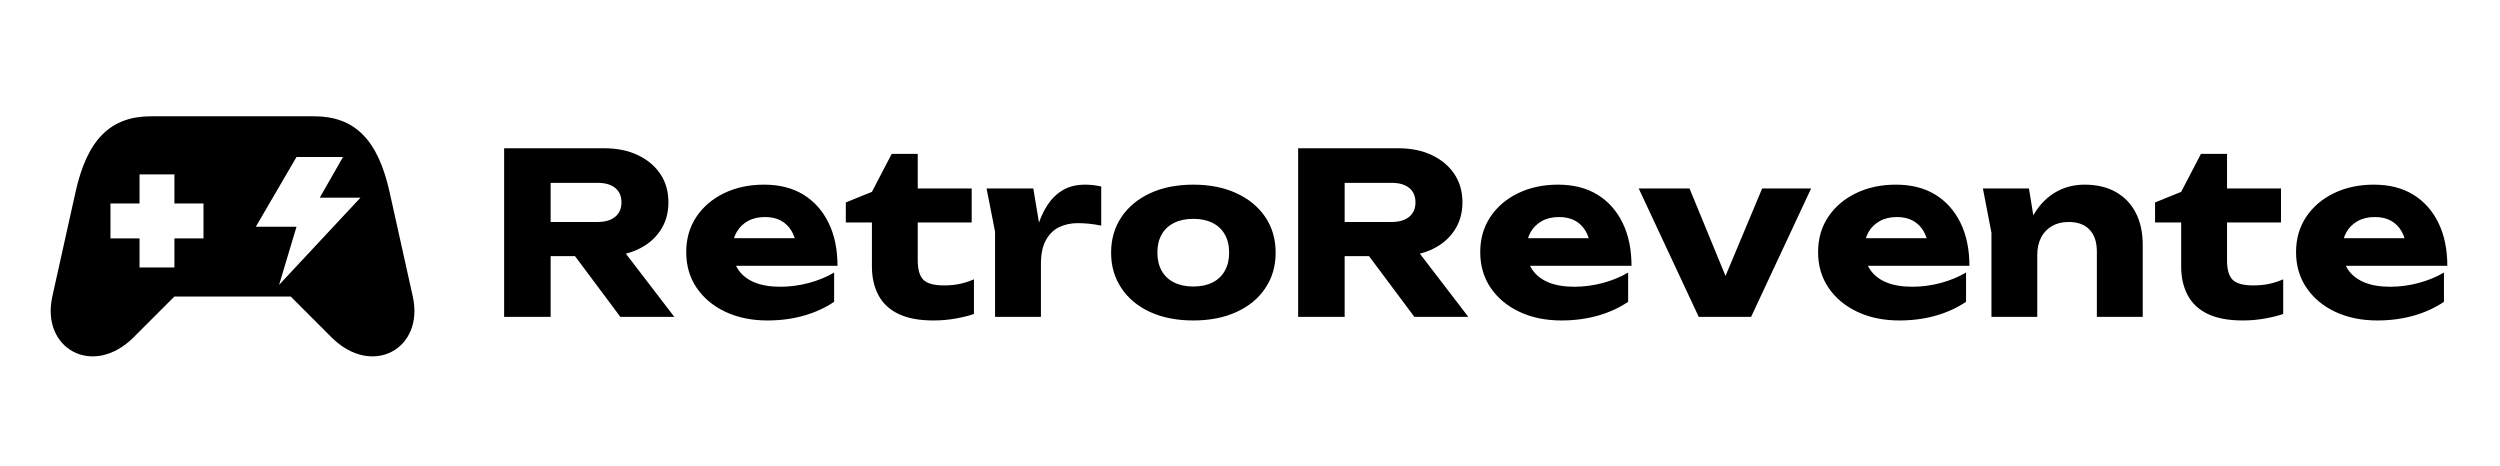
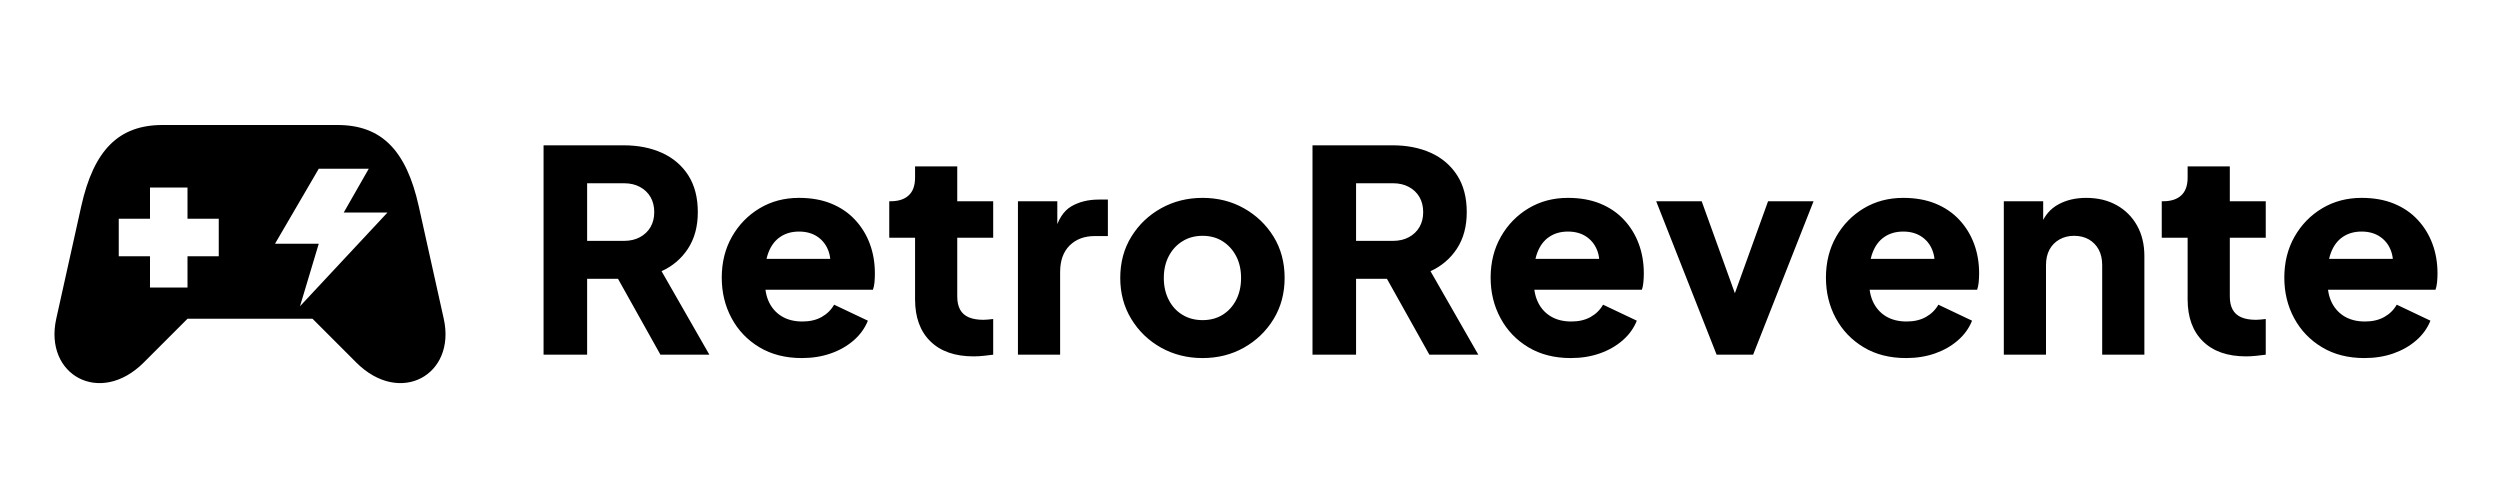
- <svg xmlns="http://www.w3.org/2000/svg" width="430" height="80" viewBox="0 0 430 80">
+ <svg xmlns="http://www.w3.org/2000/svg" width="400" height="80" viewBox="0 0 400 80">
  <path fill="#000000" fill-rule="evenodd" d="M 26 20 L 54 20 C 61 20 65 24 67 33 L 71 51 C 73 60 64 65 57 58 L 50 51 L 30 51 L 23 58 C 16 65 7 60 9 51 L 13 33 C 15 24 19 20 26 20 Z M 24 30 L 30 30 L 30 35 L 35 35 L 35 41 L 30 41 L 30 46 L 24 46 L 24 41 L 19 41 L 19 35 L 24 35 Z M 51 27 L 59 27 L 55 34 L 62 34 L 48 49 L 51 39 L 44 39 Z" />
-   <path fill="#000000" d="M92.24 38.18H102.79Q104.73 38.18 105.81 37.29Q106.89 36.4 106.89 34.82Q106.89 33.19 105.81 32.32Q104.73 31.45 102.79 31.45H91.11L94.71 27.63V54.5H86.71V25.5H103.91Q107.24 25.5 109.71 26.68Q112.19 27.86 113.58 29.93Q114.97 32 114.97 34.82Q114.97 37.56 113.58 39.65Q112.19 41.74 109.71 42.9Q107.24 44.06 103.91 44.06H92.24ZM96.57 40.93H105.58L115.98 54.5H106.7ZM131.99 55.12Q127.96 55.12 124.81 53.65Q121.66 52.18 119.84 49.53Q118.03 46.88 118.03 43.36Q118.03 39.92 119.77 37.31Q121.51 34.7 124.54 33.23Q127.58 31.76 131.41 31.76Q135.39 31.76 138.19 33.48Q140.99 35.21 142.52 38.34Q144.05 41.47 144.05 45.72H124.41V40.97H139.6L137.01 42.63Q136.86 40.93 136.16 39.75Q135.47 38.57 134.32 37.95Q133.18 37.33 131.6 37.33Q129.86 37.33 128.62 38.03Q127.38 38.72 126.69 39.94Q125.99 41.16 125.99 42.78Q125.99 44.87 126.94 46.32Q127.89 47.77 129.72 48.55Q131.56 49.32 134.23 49.32Q136.66 49.32 139.08 48.68Q141.5 48.04 143.47 46.88V51.91Q141.19 53.46 138.27 54.29Q135.35 55.12 131.99 55.12ZM145.48 38.26V34.82L149.97 33L153.37 26.47H157.85V32.42H167.13V38.26H157.85V44.76Q157.85 47.15 158.82 48.12Q159.79 49.09 162.34 49.09Q163.96 49.09 165.22 48.8Q166.48 48.51 167.52 48.04V54Q166.36 54.42 164.47 54.77Q162.57 55.12 160.56 55.12Q156.89 55.12 154.55 54Q152.21 52.88 151.09 50.77Q149.97 48.66 149.97 45.84V38.26ZM169.69 32.42H177.73L179.04 40.31V54.5H171.15V39.85ZM189.41 32.07V38.8Q188.25 38.57 187.22 38.47Q186.2 38.38 185.35 38.38Q183.64 38.38 182.21 39.05Q180.78 39.73 179.91 41.28Q179.04 42.82 179.04 45.41L177.53 43.56Q177.84 41.16 178.46 39.05Q179.08 36.95 180.14 35.3Q181.21 33.66 182.79 32.71Q184.38 31.76 186.66 31.76Q187.32 31.76 188.01 31.84Q188.71 31.92 189.41 32.07ZM205.26 55.12Q201.01 55.12 197.83 53.67Q194.66 52.22 192.89 49.57Q191.11 46.92 191.11 43.48Q191.11 39.96 192.89 37.33Q194.66 34.7 197.83 33.23Q201.01 31.76 205.26 31.76Q209.47 31.76 212.66 33.23Q215.85 34.7 217.63 37.33Q219.41 39.96 219.41 43.48Q219.41 46.92 217.63 49.57Q215.85 52.22 212.66 53.67Q209.47 55.12 205.26 55.12ZM205.26 49.28Q207.19 49.28 208.56 48.58Q209.94 47.89 210.67 46.57Q211.41 45.26 211.41 43.48Q211.41 41.62 210.67 40.33Q209.94 39.03 208.56 38.34Q207.19 37.64 205.26 37.64Q203.33 37.64 201.93 38.34Q200.54 39.03 199.81 40.33Q199.07 41.62 199.07 43.44Q199.07 45.26 199.81 46.57Q200.54 47.89 201.93 48.58Q203.33 49.28 205.26 49.28ZM228.81 38.18H239.36Q241.3 38.18 242.38 37.29Q243.46 36.4 243.46 34.82Q243.46 33.19 242.38 32.32Q241.3 31.45 239.36 31.45H227.69L231.28 27.63V54.5H223.28V25.5H240.48Q243.81 25.5 246.28 26.68Q248.76 27.86 250.15 29.93Q251.54 32 251.54 34.82Q251.54 37.56 250.15 39.65Q248.76 41.74 246.28 42.9Q243.81 44.06 240.48 44.06H228.81ZM233.14 40.93H242.15L252.55 54.5H243.27ZM268.56 55.12Q264.53 55.12 261.38 53.65Q258.23 52.18 256.41 49.53Q254.6 46.88 254.6 43.36Q254.6 39.92 256.34 37.31Q258.08 34.7 261.11 33.23Q264.15 31.76 267.98 31.76Q271.96 31.76 274.76 33.48Q277.57 35.21 279.09 38.34Q280.62 41.47 280.62 45.72H260.98V40.97H276.17L273.58 42.63Q273.43 40.93 272.73 39.75Q272.04 38.57 270.9 37.95Q269.75 37.33 268.17 37.33Q266.43 37.33 265.19 38.03Q263.95 38.72 263.26 39.94Q262.56 41.16 262.56 42.78Q262.56 44.87 263.51 46.32Q264.46 47.77 266.29 48.55Q268.13 49.32 270.8 49.32Q273.23 49.32 275.65 48.68Q278.07 48.04 280.04 46.88V51.91Q277.76 53.46 274.84 54.29Q271.92 55.12 268.56 55.12ZM298.14 50.75 295.43 50.71 303.09 32.42H311.51L301.19 54.5H292.18L281.86 32.42H290.6ZM326.67 55.12Q322.65 55.12 319.5 53.65Q316.35 52.18 314.53 49.53Q312.71 46.88 312.71 43.36Q312.71 39.92 314.45 37.31Q316.19 34.7 319.23 33.23Q322.26 31.76 326.09 31.76Q330.07 31.76 332.88 33.48Q335.68 35.21 337.21 38.34Q338.74 41.47 338.74 45.72H319.09V40.97H334.29L331.7 42.63Q331.54 40.93 330.85 39.75Q330.15 38.57 329.01 37.95Q327.87 37.33 326.29 37.33Q324.55 37.33 323.31 38.03Q322.07 38.72 321.37 39.94Q320.68 41.16 320.68 42.78Q320.68 44.87 321.63 46.32Q322.57 47.77 324.41 48.55Q326.25 49.32 328.91 49.32Q331.35 49.32 333.77 48.68Q336.18 48.04 338.16 46.88V51.91Q335.87 53.46 332.96 54.29Q330.04 55.12 326.67 55.12ZM341.06 32.42H348.98L350.41 41.24V54.5H342.53V40.04ZM358.53 31.76Q361.7 31.76 363.95 33.04Q366.19 34.32 367.37 36.64Q368.55 38.96 368.55 42.13V54.5H360.66V43.29Q360.66 40.81 359.4 39.5Q358.15 38.18 355.79 38.18Q354.16 38.18 352.95 38.88Q351.73 39.57 351.07 40.85Q350.41 42.13 350.41 43.87L347.98 42.59Q348.44 39.07 349.95 36.66Q351.46 34.24 353.66 33Q355.87 31.76 358.53 31.76ZM370.67 38.26V34.82L375.16 33L378.56 26.47H383.05V32.42H392.33V38.26H383.05V44.76Q383.05 47.15 384.01 48.12Q384.98 49.09 387.53 49.09Q389.16 49.09 390.41 48.8Q391.67 48.51 392.71 48.04V54Q391.55 54.42 389.66 54.77Q387.77 55.12 385.75 55.12Q382.08 55.12 379.74 54Q377.4 52.88 376.28 50.77Q375.16 48.66 375.16 45.84V38.26ZM408.88 55.12Q404.86 55.12 401.7 53.65Q398.55 52.18 396.74 49.53Q394.92 46.88 394.92 43.36Q394.92 39.92 396.66 37.31Q398.4 34.7 401.43 33.23Q404.47 31.76 408.3 31.76Q412.28 31.76 415.08 33.48Q417.89 35.21 419.41 38.34Q420.94 41.47 420.94 45.72H401.3V40.97H416.49L413.9 42.63Q413.75 40.93 413.05 39.75Q412.36 38.57 411.22 37.95Q410.08 37.33 408.49 37.33Q406.75 37.33 405.51 38.03Q404.28 38.72 403.58 39.94Q402.88 41.16 402.88 42.78Q402.88 44.87 403.83 46.32Q404.78 47.77 406.62 48.55Q408.45 49.32 411.12 49.32Q413.56 49.32 415.97 48.68Q418.39 48.04 420.36 46.88V51.91Q418.08 53.46 415.16 54.29Q412.24 55.12 408.88 55.12Z" />
+   <path fill="#000000" d="M86.97 56.75V23.25H99.78Q103.25 23.25 105.92 24.46Q108.6 25.68 110.13 28.06Q111.65 30.44 111.65 33.95Q111.65 37.37 110.08 39.78Q108.51 42.18 105.85 43.39L113.5 56.75H105.67L97.4 41.96L101.9 44.61H93.94V56.75ZM93.94 38.54H99.83Q101.31 38.54 102.39 37.95Q103.47 37.37 104.08 36.34Q104.68 35.3 104.68 33.95Q104.68 32.56 104.08 31.52Q103.47 30.49 102.39 29.91Q101.31 29.32 99.83 29.32H93.94ZM128.29 57.29Q124.38 57.29 121.5 55.56Q118.62 53.83 117.05 50.9Q115.48 47.98 115.48 44.43Q115.48 40.74 117.12 37.86Q118.76 34.99 121.55 33.32Q124.33 31.66 127.84 31.66Q130.77 31.66 133.01 32.58Q135.26 33.5 136.81 35.17Q138.36 36.83 139.17 39.01Q139.98 41.19 139.98 43.75Q139.98 44.47 139.92 45.17Q139.85 45.87 139.67 46.36H121.28V41.42H135.85L132.65 43.75Q133.1 41.82 132.61 40.31Q132.11 38.81 130.88 37.93Q129.64 37.05 127.84 37.05Q126.09 37.05 124.83 37.91Q123.57 38.76 122.94 40.43Q122.31 42.09 122.45 44.47Q122.27 46.54 122.94 48.12Q123.62 49.69 125.01 50.57Q126.4 51.44 128.38 51.44Q130.18 51.44 131.46 50.72Q132.74 50.01 133.46 48.75L138.86 51.31Q138.14 53.11 136.59 54.46Q135.04 55.81 132.92 56.55Q130.81 57.29 128.29 57.29ZM155.77 57.02Q151.31 57.02 148.86 54.61Q146.41 52.21 146.41 47.89V38.04H142.28V32.2H142.5Q144.39 32.2 145.4 31.25Q146.41 30.31 146.41 28.42V26.62H153.16V32.2H158.91V38.04H153.16V47.44Q153.16 48.7 153.61 49.53Q154.06 50.36 155 50.77Q155.95 51.17 157.34 51.17Q157.66 51.17 158.06 51.13Q158.46 51.08 158.91 51.04V56.75Q158.24 56.84 157.39 56.93Q156.53 57.02 155.77 57.02ZM162.87 56.75V32.2H169.17V38.09L168.72 37.23Q169.53 34.13 171.39 33.03Q173.26 31.93 175.82 31.93H177.26V37.77H175.15Q172.67 37.77 171.14 39.28Q169.62 40.79 169.62 43.53V56.75ZM192.41 57.29Q188.77 57.29 185.78 55.63Q182.79 53.96 181.02 51.06Q179.24 48.16 179.24 44.47Q179.24 40.74 181.02 37.86Q182.79 34.99 185.78 33.32Q188.77 31.66 192.41 31.66Q196.06 31.66 199.02 33.32Q201.99 34.99 203.77 37.86Q205.54 40.74 205.54 44.47Q205.54 48.16 203.77 51.06Q201.99 53.96 199.02 55.63Q196.06 57.29 192.41 57.29ZM192.41 51.22Q194.26 51.22 195.63 50.36Q197 49.51 197.79 47.98Q198.57 46.45 198.57 44.47Q198.57 42.5 197.79 40.99Q197 39.48 195.63 38.61Q194.26 37.73 192.41 37.73Q190.57 37.73 189.18 38.61Q187.78 39.48 187 40.99Q186.21 42.5 186.21 44.47Q186.21 46.45 187 47.98Q187.78 49.51 189.18 50.36Q190.57 51.22 192.41 51.22ZM210 56.75V23.25H222.81Q226.27 23.25 228.95 24.46Q231.62 25.68 233.15 28.06Q234.68 30.44 234.68 33.95Q234.68 37.37 233.11 39.78Q231.53 42.18 228.88 43.39L236.53 56.75H228.7L220.43 41.96L224.92 44.61H216.97V56.75ZM216.97 38.54H222.86Q224.34 38.54 225.42 37.95Q226.5 37.37 227.11 36.34Q227.71 35.3 227.71 33.95Q227.71 32.56 227.11 31.52Q226.5 30.49 225.42 29.91Q224.34 29.32 222.86 29.32H216.97ZM251.32 57.29Q247.41 57.29 244.53 55.56Q241.65 53.83 240.08 50.9Q238.5 47.98 238.5 44.43Q238.5 40.74 240.15 37.86Q241.79 34.99 244.58 33.32Q247.36 31.66 250.87 31.66Q253.79 31.66 256.04 32.58Q258.29 33.5 259.84 35.17Q261.39 36.83 262.2 39.01Q263.01 41.19 263.01 43.75Q263.01 44.47 262.94 45.17Q262.88 45.87 262.7 46.36H244.31V41.42H258.87L255.68 43.75Q256.13 41.82 255.64 40.31Q255.14 38.81 253.91 37.93Q252.67 37.05 250.87 37.05Q249.12 37.05 247.86 37.91Q246.6 38.76 245.97 40.43Q245.34 42.09 245.47 44.47Q245.29 46.54 245.97 48.12Q246.64 49.69 248.04 50.57Q249.43 51.44 251.41 51.44Q253.21 51.44 254.49 50.72Q255.77 50.01 256.49 48.75L261.89 51.31Q261.17 53.11 259.62 54.46Q258.07 55.81 255.95 56.55Q253.84 57.29 251.32 57.29ZM274.66 56.75 264.99 32.2H272.27L278.97 50.77H276.19L282.89 32.2H290.17L280.5 56.75ZM304.97 57.29Q301.05 57.29 298.18 55.56Q295.3 53.83 293.72 50.9Q292.15 47.98 292.15 44.43Q292.15 40.74 293.79 37.86Q295.43 34.99 298.22 33.32Q301.01 31.66 304.52 31.66Q307.44 31.66 309.69 32.58Q311.93 33.5 313.49 35.17Q315.04 36.83 315.85 39.01Q316.66 41.19 316.66 43.75Q316.66 44.47 316.59 45.17Q316.52 45.87 316.34 46.36H297.95V41.42H312.52L309.33 43.75Q309.78 41.82 309.28 40.31Q308.79 38.81 307.55 37.93Q306.31 37.05 304.52 37.05Q302.76 37.05 301.5 37.91Q300.24 38.76 299.61 40.43Q298.98 42.09 299.12 44.47Q298.94 46.54 299.61 48.12Q300.29 49.69 301.68 50.57Q303.08 51.44 305.06 51.44Q306.85 51.44 308.14 50.72Q309.42 50.01 310.14 48.75L315.53 51.31Q314.81 53.11 313.26 54.46Q311.71 55.81 309.6 56.55Q307.48 57.29 304.97 57.29ZM320.61 56.75V32.2H326.91V37.05L326.55 35.98Q327.4 33.77 329.31 32.72Q331.23 31.66 333.79 31.66Q336.58 31.66 338.67 32.83Q340.76 34 341.93 36.09Q343.1 38.18 343.1 40.97V56.75H336.35V42.41Q336.35 40.97 335.79 39.93Q335.23 38.9 334.22 38.31Q333.2 37.73 331.86 37.73Q330.55 37.73 329.52 38.31Q328.48 38.9 327.92 39.93Q327.36 40.97 327.36 42.41V56.75ZM359.37 57.02Q354.92 57.02 352.47 54.61Q350.02 52.21 350.02 47.89V38.04H345.88V32.2H346.11Q348 32.2 349.01 31.25Q350.02 30.31 350.02 28.42V26.62H356.77V32.2H362.52V38.04H356.77V47.44Q356.77 48.7 357.22 49.53Q357.67 50.36 358.61 50.77Q359.55 51.17 360.95 51.17Q361.26 51.17 361.67 51.13Q362.07 51.08 362.52 51.04V56.75Q361.85 56.84 360.99 56.93Q360.14 57.02 359.37 57.02ZM378.31 57.29Q374.39 57.29 371.52 55.56Q368.64 53.83 367.06 50.9Q365.49 47.98 365.49 44.43Q365.49 40.74 367.13 37.86Q368.77 34.99 371.56 33.32Q374.35 31.66 377.86 31.66Q380.78 31.66 383.03 32.58Q385.28 33.5 386.83 35.17Q388.38 36.83 389.19 39.01Q390 41.19 390 43.75Q390 44.47 389.93 45.17Q389.86 45.87 389.68 46.36H371.29V41.42H385.86L382.67 43.75Q383.12 41.82 382.62 40.31Q382.13 38.81 380.89 37.93Q379.65 37.05 377.86 37.05Q376.1 37.05 374.84 37.91Q373.58 38.76 372.95 40.43Q372.32 42.09 372.46 44.47Q372.28 46.54 372.95 48.12Q373.63 49.69 375.02 50.57Q376.42 51.44 378.4 51.44Q380.19 51.44 381.48 50.72Q382.76 50.01 383.48 48.75L388.87 51.31Q388.15 53.11 386.6 54.46Q385.05 55.81 382.94 56.55Q380.82 57.29 378.31 57.29Z" />
</svg>
